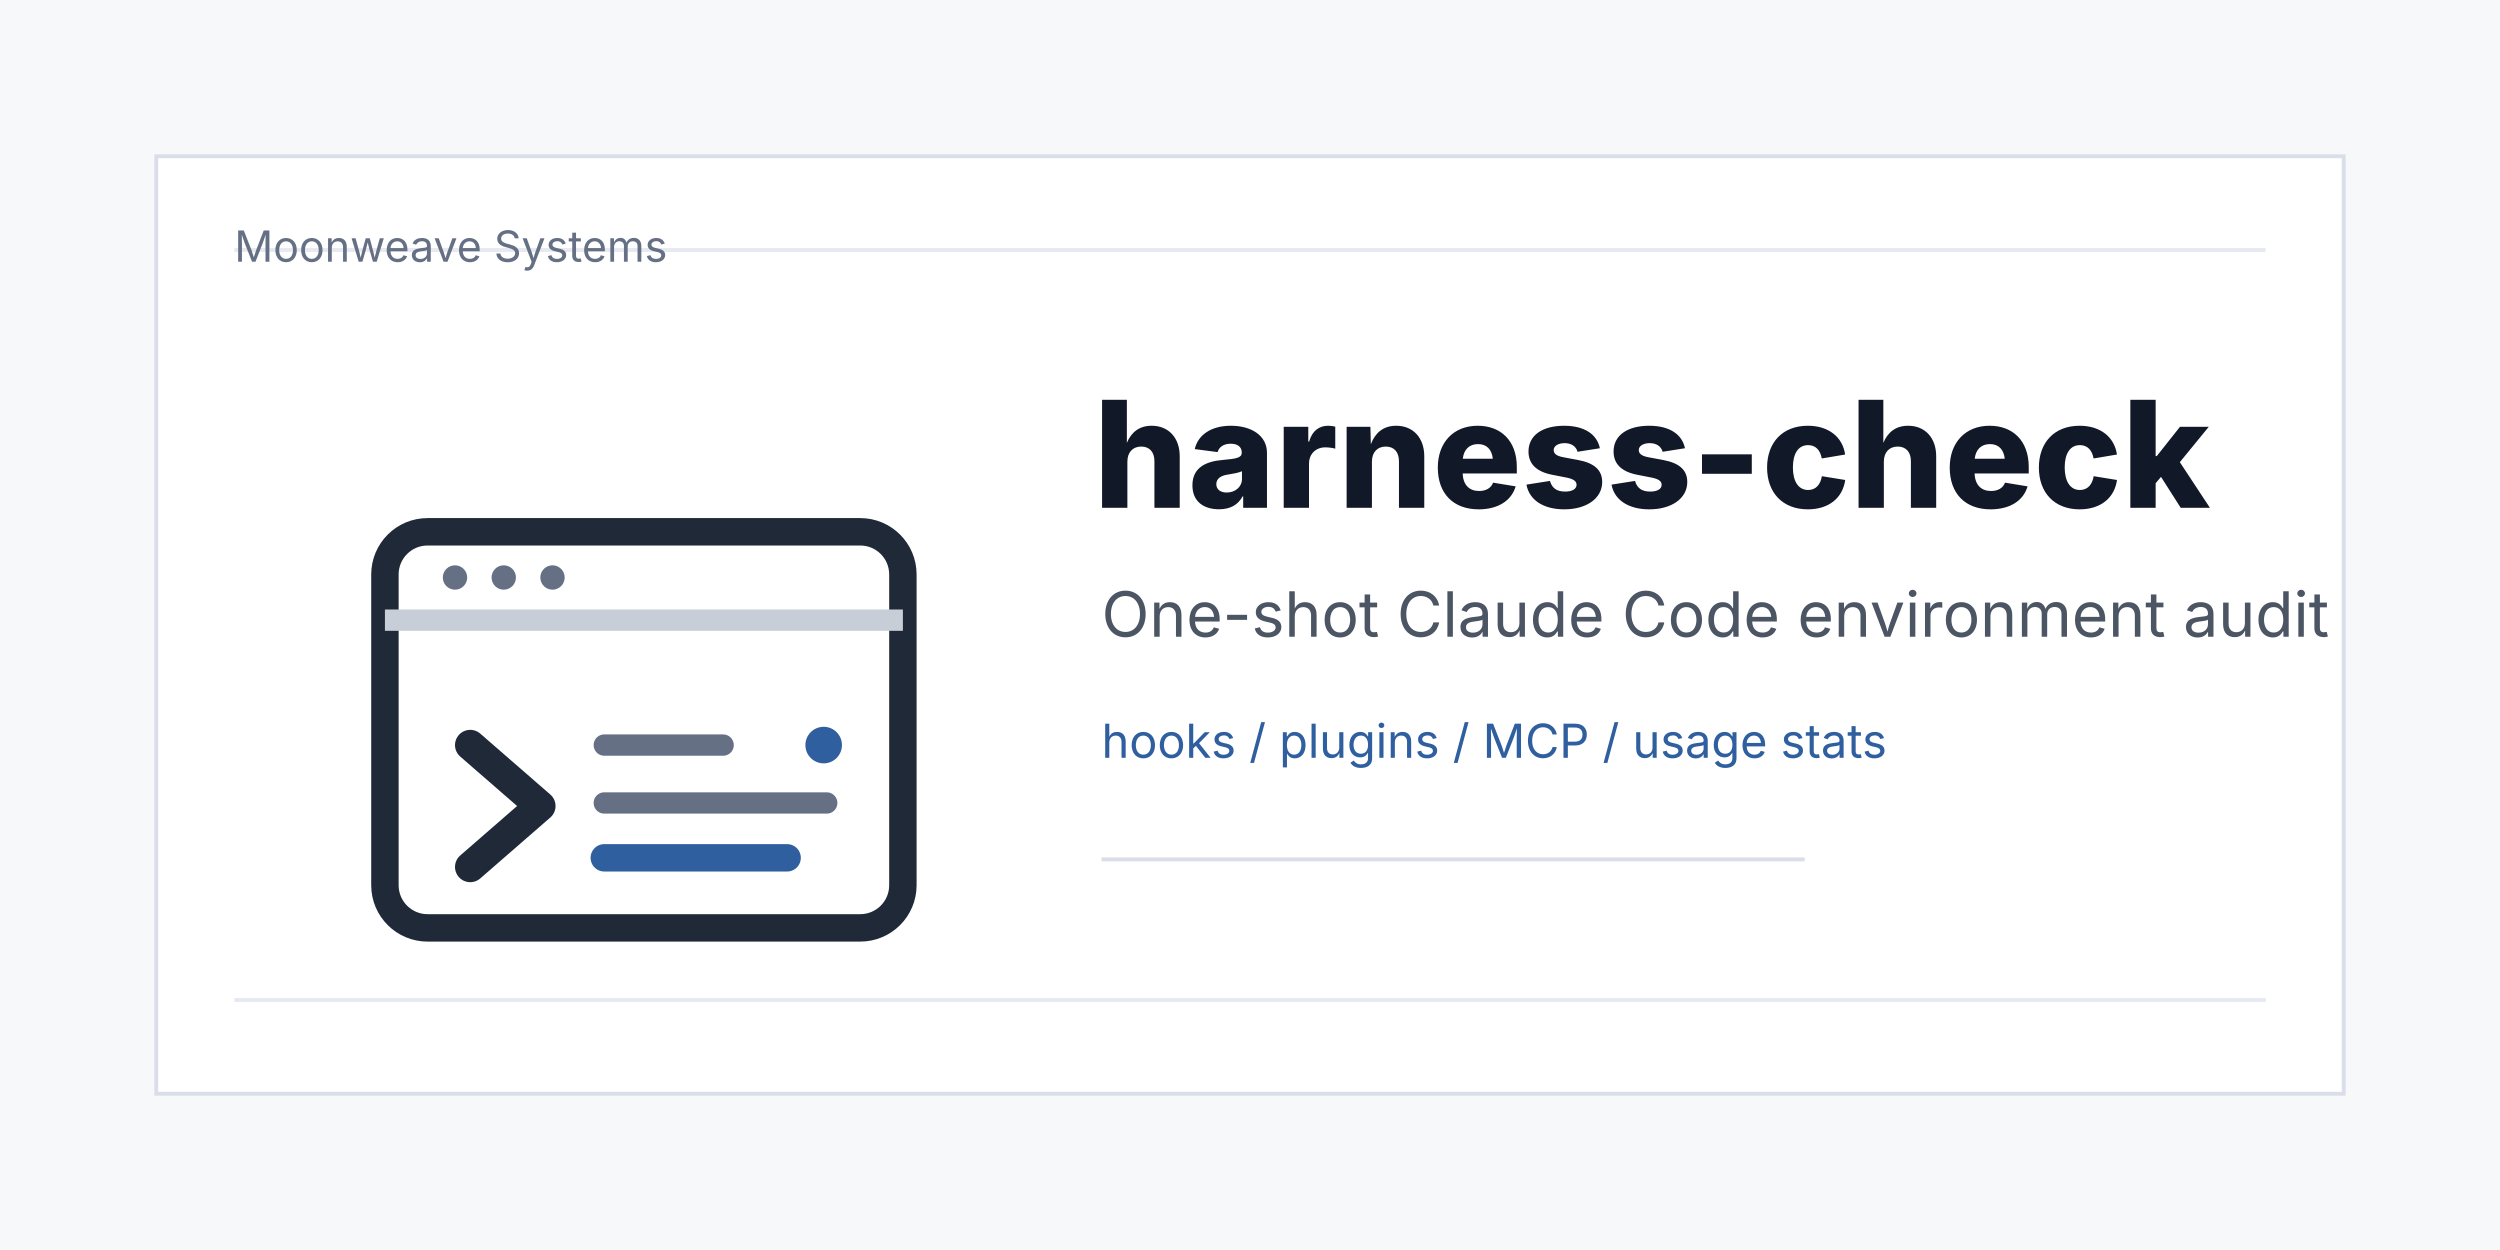
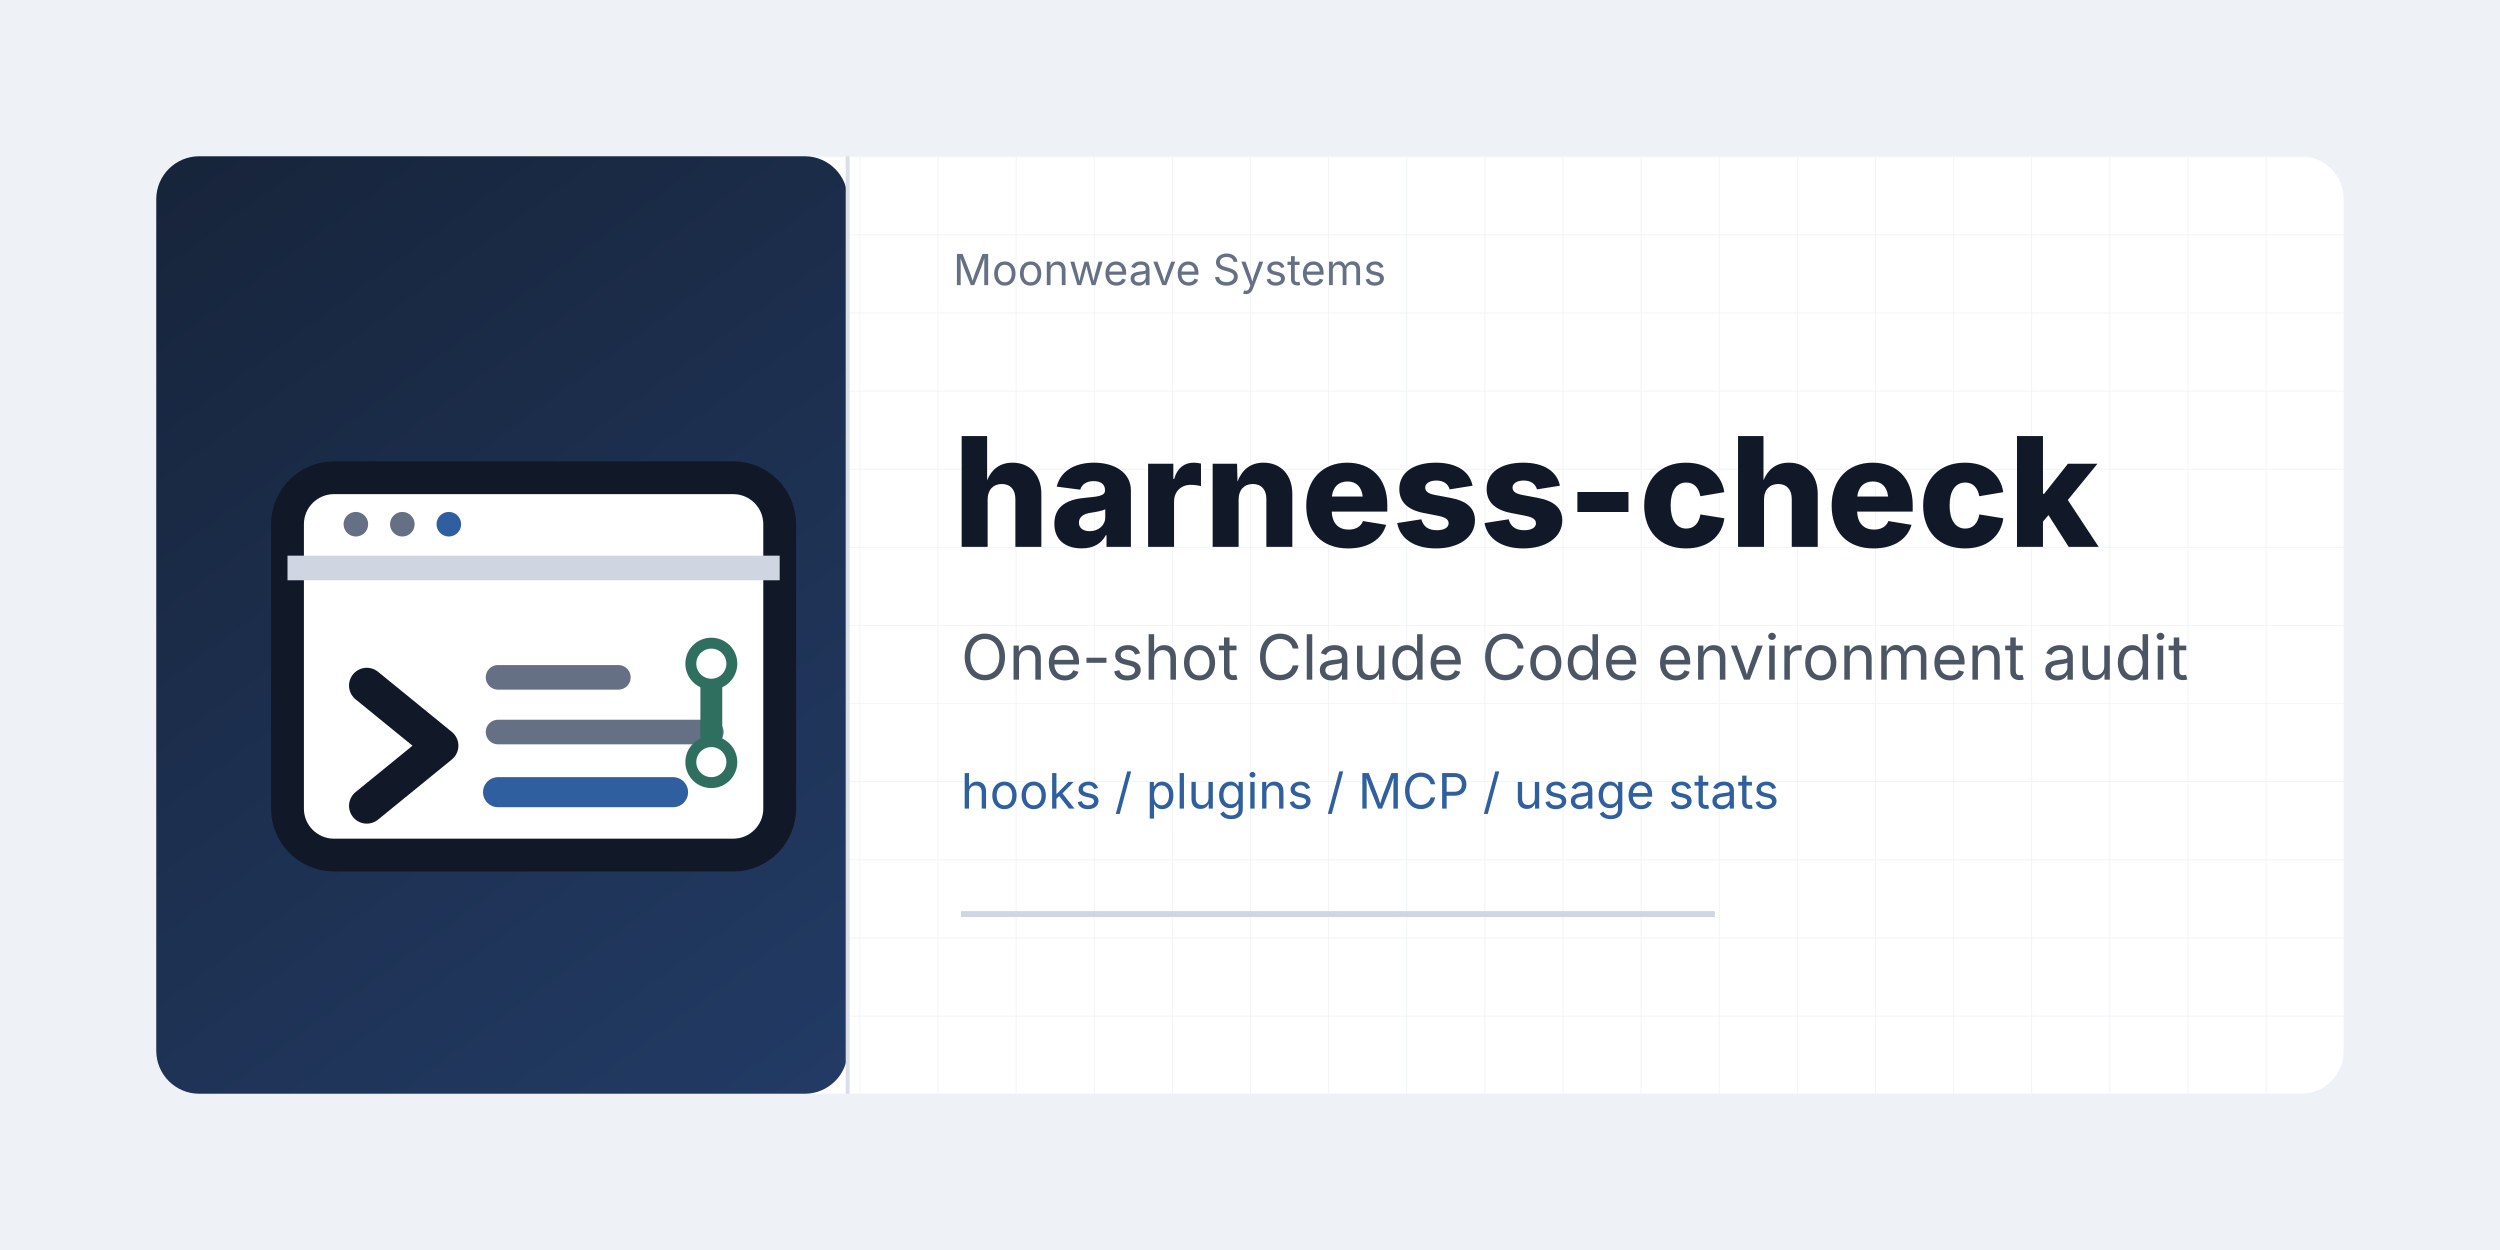
<svg xmlns="http://www.w3.org/2000/svg" viewBox="0 0 1280 640">
-   <rect width="1280" height="640" fill="#f7f8fa" />
-   <path d="M80 80h1120v480H80z" fill="#ffffff" stroke="#d9dee8" stroke-width="2" />
-   <path d="M120 128h1040M120 512h1040" stroke="#e6eaf0" stroke-width="2" />
-   <text x="120" y="134" fill="#667085" font-family="Inter, Arial, sans-serif" font-size="22" letter-spacing="0">Moonweave Systems</text>
-   <g transform="translate(130 174) scale(.78)">
-     <rect x="86" y="126" width="340" height="260" rx="28" fill="#ffffff" stroke="#1f2937" stroke-width="18" />
-     <path d="M86 184h340" stroke="#c8ced8" stroke-width="14" />
-     <circle cx="132" cy="156" r="8" fill="#667085" />
-     <circle cx="164" cy="156" r="8" fill="#667085" />
-     <circle cx="196" cy="156" r="8" fill="#667085" />
-     <path d="M142 266l46 40-46 40" fill="none" stroke="#1f2937" stroke-width="20" stroke-linecap="round" stroke-linejoin="round" />
-     <path d="M230 340h120" stroke="#2f5f9f" stroke-width="18" stroke-linecap="round" />
-     <path d="M230 266h78M230 304h146" stroke="#667085" stroke-width="14" stroke-linecap="round" />
-     <circle cx="374" cy="266" r="12" fill="#2f5f9f" />
+   <defs>
+     <pattern id="grid" width="40" height="40" patternUnits="userSpaceOnUse">
+       <path d="M40 0H0v40" fill="none" stroke="#dfe5ed" stroke-width="1" />
+     </pattern>
+     <linearGradient id="panel" x1="80" y1="80" x2="432" y2="560" gradientUnits="userSpaceOnUse">
+       <stop offset="0" stop-color="#17243a" />
+       <stop offset="1" stop-color="#223b65" />
+     </linearGradient>
+   </defs>
+   <rect width="1280" height="640" fill="#eef2f6" />
+   <rect x="80" y="80" width="1120" height="480" rx="22" fill="#ffffff" />
+   <rect x="80" y="80" width="1120" height="480" rx="22" fill="url(#grid)" opacity="0.42" />
+   <rect x="80" y="80" width="354" height="480" rx="22" fill="url(#panel)" />
+   <path d="M434 80v480" stroke="#d9dee8" stroke-width="2" />
+   <text x="488" y="146" fill="#667085" font-family="Inter, Arial, sans-serif" font-size="22">Moonweave Systems</text>
+   <g transform="translate(94 162) scale(.70)">
+     <rect x="76" y="118" width="360" height="276" rx="34" fill="#ffffff" stroke="#111827" stroke-width="24" />
+     <path d="M76 184h360" stroke="#cfd6e2" stroke-width="18" />
+     <circle cx="126" cy="152" r="9" fill="#667085" />
+     <circle cx="160" cy="152" r="9" fill="#667085" />
+     <circle cx="194" cy="152" r="9" fill="#2f5f9f" />
+     <path d="M134 270l54 44-54 44" fill="none" stroke="#111827" stroke-width="26" stroke-linecap="round" stroke-linejoin="round" />
+     <path d="M230 348h128" stroke="#2f5f9f" stroke-width="22" stroke-linecap="round" />
+     <path d="M230 264h88M230 304h156" stroke="#667085" stroke-width="18" stroke-linecap="round" />
+     <path d="M386 254v72" stroke="#2f6f5f" stroke-width="16" stroke-linecap="round" />
+     <circle cx="386" cy="254" r="15" fill="#ffffff" stroke="#2f6f5f" stroke-width="8" />
+     <circle cx="386" cy="326" r="15" fill="#ffffff" stroke="#2f6f5f" stroke-width="8" />
  </g>
-   <text x="560" y="260" fill="#111827" font-family="Inter, Arial, sans-serif" font-size="76" font-weight="760">harness-check</text>
-   <text x="564" y="326" fill="#4b5563" font-family="Inter, Arial, sans-serif" font-size="32">One-shot Claude Code environment audit</text>
-   <text x="564" y="388" fill="#2f5f9f" font-family="Inter, Arial, sans-serif" font-size="24">hooks / plugins / MCP / usage stats</text>
-   <path d="M564 440h360" stroke="#d9dee8" stroke-width="2" />
+   <text x="488" y="280" fill="#111827" font-family="Inter, Arial, sans-serif" font-size="78" font-weight="760">harness-check</text>
+   <text x="492" y="348" fill="#4b5563" font-family="Inter, Arial, sans-serif" font-size="32">One-shot Claude Code environment audit</text>
+   <text x="492" y="414" fill="#2f5f9f" font-family="Inter, Arial, sans-serif" font-size="25">hooks / plugins / MCP / usage stats</text>
+   <path d="M492 468h386" stroke="#cfd6e2" stroke-width="3" />
</svg>
